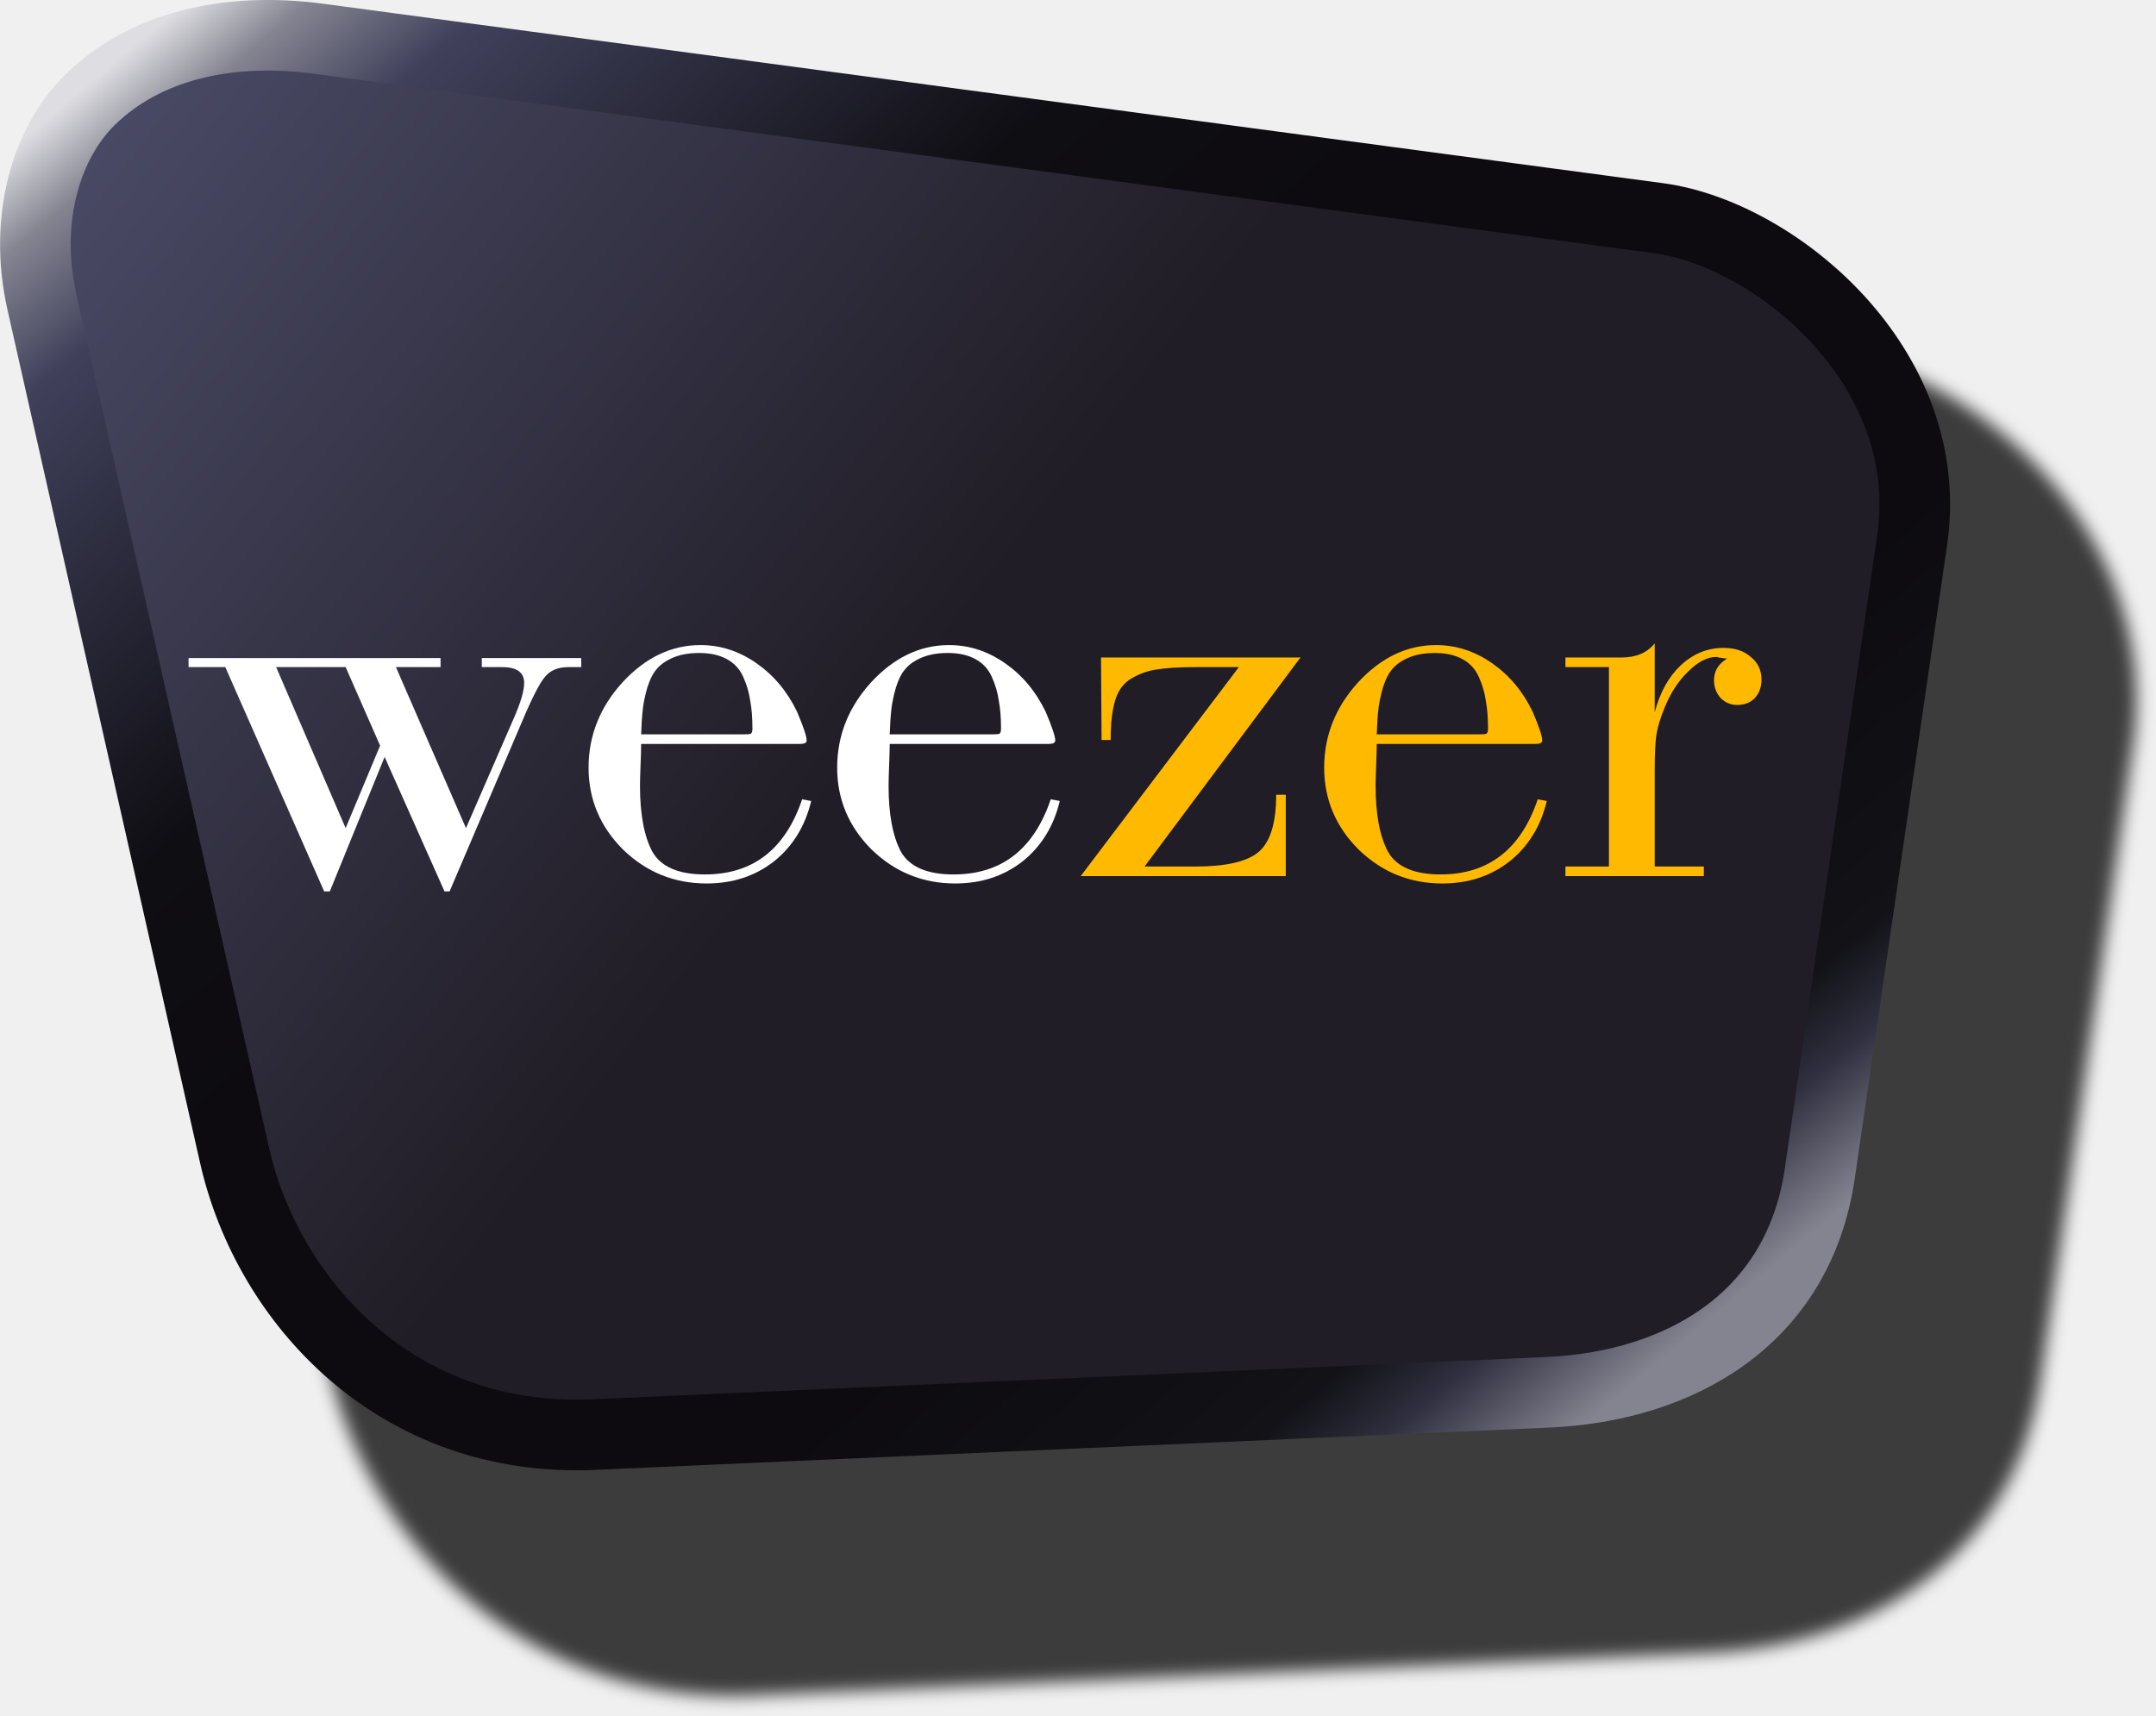
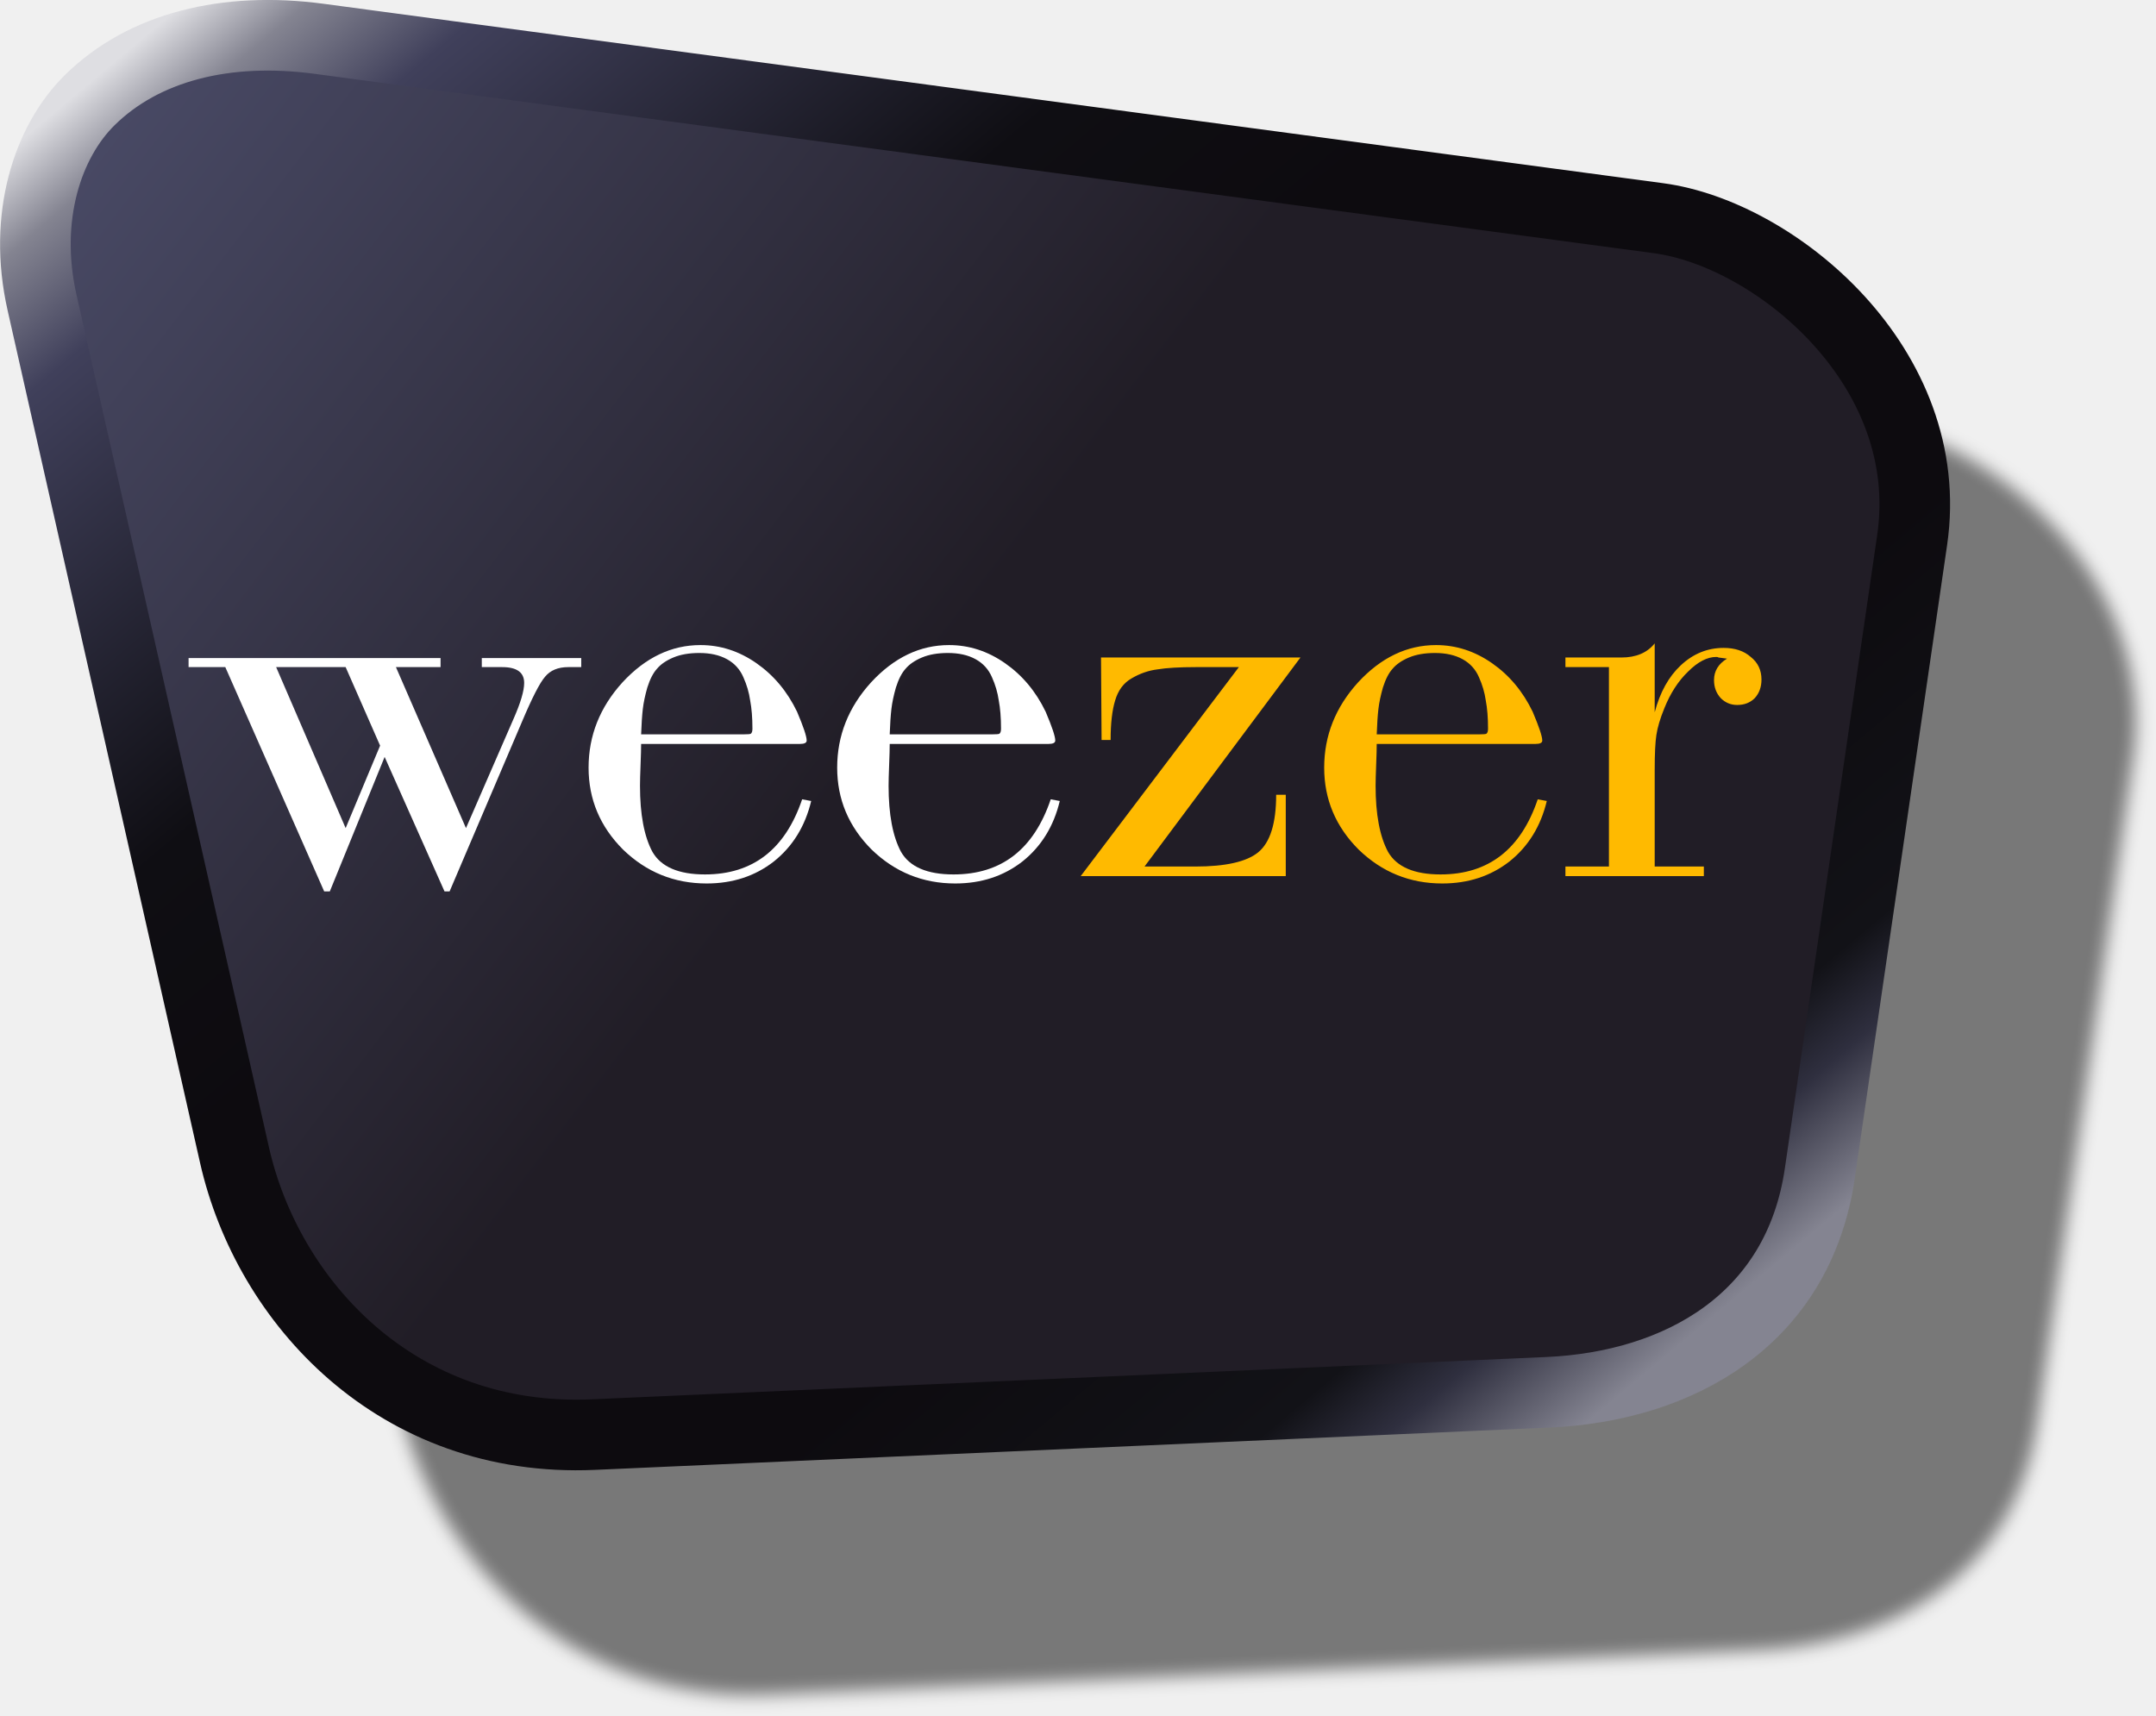
<svg xmlns="http://www.w3.org/2000/svg" xmlns:xlink="http://www.w3.org/1999/xlink" viewBox="0 0 274.757 218.636" version="1.1" id="svg3" width="274.757" height="218.636">
  <defs id="defs3">
    <linearGradient id="linearGradient5">
      <stop style="stop-color:#dedee2;stop-opacity:1;" offset="0" id="stop5" />
      <stop style="stop-color:#848491;stop-opacity:1;" offset="0.04" id="stop14" />
      <stop style="stop-color:#40405b;stop-opacity:1;" offset="0.1" id="stop9" />
      <stop style="stop-color:#0f0e13;stop-opacity:1;" offset="0.32" id="stop10" />
      <stop style="stop-color:#0d0b0f;stop-opacity:1;" offset="0.45" id="stop7" />
      <stop style="stop-color:#0d0b0f;stop-opacity:1;" offset="0.75" id="stop8" />
      <stop style="stop-color:#121217;stop-opacity:1;" offset="0.9" id="stop11" />
      <stop style="stop-color:#2f2f3f;stop-opacity:1;" offset="0.94" id="stop13" />
      <stop style="stop-color:#848491;stop-opacity:1;" offset="1" id="stop6" />
    </linearGradient>
    <linearGradient id="linearGradient3">
      <stop style="stop-color:#4a4b67;stop-opacity:1;" offset="0" id="stop3" />
      <stop style="stop-color:#211d26;stop-opacity:1;" offset="0.502" id="stop4" />
    </linearGradient>
    <linearGradient xlink:href="#linearGradient5" id="linearGradient6" x1="8.592" y1="46.946" x2="135.906" y2="198.599" gradientUnits="userSpaceOnUse" spreadMethod="pad" gradientTransform="matrix(1.280153,0,0,1.280154,0.8838677,-49.96863)" />
    <linearGradient xlink:href="#linearGradient3" id="linearGradient14" x1="8.592" y1="46.946" x2="169.411" y2="170.309" gradientUnits="userSpaceOnUse" gradientTransform="matrix(1.280153,0,0,1.280154,0.8838677,-49.96863)" />
    <filter style="color-interpolation-filters:sRGB" id="filter24" x="-0.045" y="-0.06" width="1.09" height="1.12">
      <feGaussianBlur stdDeviation="1.045" id="feGaussianBlur24" />
    </filter>
+     <filter style="color-interpolation-filters:sRGB" id="filter24-3" x="-0.01" y="-0.014" width="1.021" height="1.028">
+       <feGaussianBlur stdDeviation="1.045" id="feGaussianBlur24-1" />
+     </filter>
  </defs>
-   <path d="M 60.652,29.945 231.37,52.811 c 14.864,1.991 35.527,18.962 32.311,41.024 l -11.766,80.702 c -2.728,18.722 -18.009,27.174 -34.661,27.911 l -121.618,5.393 c -25.047,1.11 -41.526,-16.907 -45.755,-35.645 L 25.358,63.563 c -2.464,-10.912 0.713,-20.507 6.067,-25.791 6.883,-6.794 17.386,-9.412 29.227,-7.827 z" stroke="#000" stroke-width=".216" stroke-miterlimit="2.613" id="path1-4" style="opacity:0.75;fill:#000000;fill-opacity:1;stroke:#000000;stroke-width:16.479;stroke-linecap:butt;stroke-linejoin:round;stroke-dasharray:none;stroke-opacity:1;paint-order:markers stroke fill;filter:url(#filter24)" />
+   <path d="M 60.652,29.945 231.37,52.811 c 14.864,1.991 35.527,18.962 32.311,41.024 l -11.766,80.702 c -2.728,18.722 -18.009,27.174 -34.661,27.911 l -121.618,5.393 c -25.047,1.11 -41.526,-16.907 -45.755,-35.645 L 25.358,63.563 c -2.464,-10.912 0.713,-20.507 6.067,-25.791 6.883,-6.794 17.386,-9.412 29.227,-7.827 z" stroke="#000" stroke-width=".216" stroke-miterlimit="2.613" id="path1-4" style="fill:#000000;fill-opacity:0.5;stroke:#000000;stroke-width:0;stroke-linecap:butt;stroke-linejoin:round;stroke-miterlimit:0;stroke-dasharray:none;stroke-opacity:0.75;paint-order:normal;filter:url(#filter24-3)" transform="matrix(1.033672,0,0,1.04492,-0.7408773,-1.212345)" />
  <path d="M 40.652,4.945 211.37,27.811 c 14.864,1.991 35.527,18.962 32.311,41.024 l -11.766,80.702 c -2.728,18.722 -18.009,27.174 -34.661,27.911 l -121.618,5.393 c -25.047,1.11 -41.526,-16.907 -45.755,-35.645 L 5.358,38.563 c -2.464,-10.912 0.713,-20.507 6.067,-25.791 6.883,-6.794 17.386,-9.412 29.227,-7.827 z" stroke="#000" stroke-width=".216" stroke-miterlimit="2.613" id="path1" style="fill:url(#linearGradient14);stroke:url(#linearGradient6);stroke-width:9;stroke-linecap:butt;stroke-linejoin:round;stroke-dasharray:none;paint-order:normal" />
  <g id="g1" transform="translate(0.6120034,3.605078)">
    <path d="m 140.924,90.707 h -1.152 l -0.072,-10.512 h 25.416 l -19.872,26.64 h 6.48 q 5.76,0 7.992,-1.8 2.304,-1.872 2.304,-7.344 h 1.224 v 10.368 h -26.136 l 20.16,-26.64 h -5.472 q -3.168,0 -4.896,0.288 -1.728,0.216 -3.312,1.152 -1.512,0.864 -2.088,2.808 -0.576,1.872 -0.576,5.04 z m 54.432,7.56 1.152,0.216 q -1.152,4.824 -4.752,7.704 -3.6,2.808 -8.568,2.808 -6.192,0 -10.656,-4.32 -4.392,-4.392 -4.392,-10.44 0,-6.12 4.32,-10.872 4.392,-4.752 9.936,-4.752 3.816,0 7.128,2.304 3.312,2.304 5.184,6.192 1.224,2.88 1.224,3.672 0,0.432 -0.864,0.432 h -20.232 q 0,0.864 -0.072,2.664 -0.072,1.8 -0.072,2.664 0,5.472 1.584,8.424 1.656,2.88 6.696,2.88 9.144,0 12.384,-9.576 z m -20.52,-8.28 h 13.104 q 0.72,0 0.864,-0.072 0.216,-0.144 0.216,-0.648 0,-2.088 -0.288,-3.6 -0.216,-1.512 -0.864,-2.952 -0.648,-1.512 -2.088,-2.304 -1.44,-0.792 -3.528,-0.792 -1.944,0 -3.312,0.576 -1.368,0.576 -2.088,1.44 -0.72,0.792 -1.224,2.376 -0.432,1.512 -0.576,2.736 -0.144,1.224 -0.216,3.24 z m 35.424,-2.808 q 1.008,-3.816 3.312,-5.976 2.376,-2.232 5.472,-2.232 2.16,0 3.456,1.152 1.368,1.08 1.368,2.88 0,1.44 -0.864,2.376 -0.864,0.864 -2.232,0.864 -1.224,0 -2.088,-0.864 -0.864,-0.936 -0.864,-2.304 0,-1.728 1.656,-2.736 l -1.08,-0.144 q -0.072,-0.072 -0.288,-0.072 -1.728,0 -3.6,1.872 -1.872,1.8 -3.024,4.68 -0.792,1.944 -1.008,3.384 -0.216,1.368 -0.216,4.464 v 12.312 h 6.264 v 1.224 h -17.64 v -1.224 h 5.544 V 81.419 h -5.544 v -1.224 h 7.128 q 2.808,0 4.248,-1.8 z" id="text1" style="font-size:72px;font-family:Bodoni;-inkscape-font-specification:Bodoni;letter-spacing:0px;word-spacing:0px;fill:#ffba00;stroke-width:5;stroke-linecap:square;stroke-linejoin:round" aria-label="       zer" />
    <path d="m 23.42,81.419 v -1.152 h 32.112 v 1.152 h -5.688 l 8.928,20.52 6.048,-13.896 q 1.368,-3.096 1.368,-4.608 0,-2.016 -2.808,-2.016 h -2.592 v -1.152 h 12.672 v 1.152 h -1.656 q -1.944,0 -2.952,1.224 -1.008,1.152 -2.952,5.76 l -9.216,21.6 h -0.648 l -7.632,-17.136 -6.984,17.136 h -0.72 l -12.6,-28.584 z m 20.016,0 h -8.856 l 8.856,20.52 4.392,-10.512 z m 58.176,16.848 1.152,0.216 q -1.152,4.824 -4.752,7.704 -3.6,2.808 -8.568,2.808 -6.192,0 -10.656,-4.32 -4.392,-4.392 -4.392,-10.44 0,-6.12 4.32,-10.872 4.392,-4.752 9.936,-4.752 3.816,0 7.128,2.304 3.312,2.304 5.184,6.192 1.224,2.88 1.224,3.672 0,0.432 -0.864,0.432 H 81.092 q 0,0.864 -0.072,2.664 -0.072,1.8 -0.072,2.664 0,5.472 1.584,8.424 1.656,2.88 6.696,2.88 9.144,0 12.384,-9.576 z m -20.52,-8.28 h 13.104 q 0.72,0 0.864,-0.072 0.216,-0.144 0.216,-0.648 0,-2.088 -0.288,-3.6 -0.216,-1.512 -0.864,-2.952 -0.648,-1.512 -2.088,-2.304 -1.44,-0.792 -3.528,-0.792 -1.944,0 -3.312,0.576 -1.368,0.576 -2.088,1.44 -0.72,0.792 -1.224,2.376 -0.432,1.512 -0.576,2.736 -0.144,1.224 -0.216,3.24 z m 52.2,8.28 1.152,0.216 q -1.152,4.824 -4.752,7.704 -3.6,2.808 -8.568,2.808 -6.192,0 -10.656,-4.32 -4.392,-4.392 -4.392,-10.44 0,-6.12 4.32,-10.872 4.392,-4.752 9.936,-4.752 3.816,0 7.128,2.304 3.312,2.304 5.184,6.192 1.224,2.88 1.224,3.672 0,0.432 -0.864,0.432 h -20.232 q 0,0.864 -0.072,2.664 -0.072,1.8 -0.072,2.664 0,5.472 1.584,8.424 1.656,2.88 6.696,2.88 9.144,0 12.384,-9.576 z m -20.52,-8.28 h 13.104 q 0.72,0 0.864,-0.072 0.216,-0.144 0.216,-0.648 0,-2.088 -0.288,-3.6 -0.216,-1.512 -0.864,-2.952 -0.648,-1.512 -2.088,-2.304 -1.44,-0.792 -3.528,-0.792 -1.944,0 -3.312,0.576 -1.368,0.576 -2.088,1.44 -0.72,0.792 -1.224,2.376 -0.432,1.512 -0.576,2.736 -0.144,1.224 -0.216,3.24 z" id="text2" style="font-size:72px;font-family:Bodoni;-inkscape-font-specification:Bodoni;letter-spacing:0px;word-spacing:0px;fill:#ffffff;stroke-width:5;stroke-linecap:square;stroke-linejoin:round" aria-label="wee" />
  </g>
</svg>
